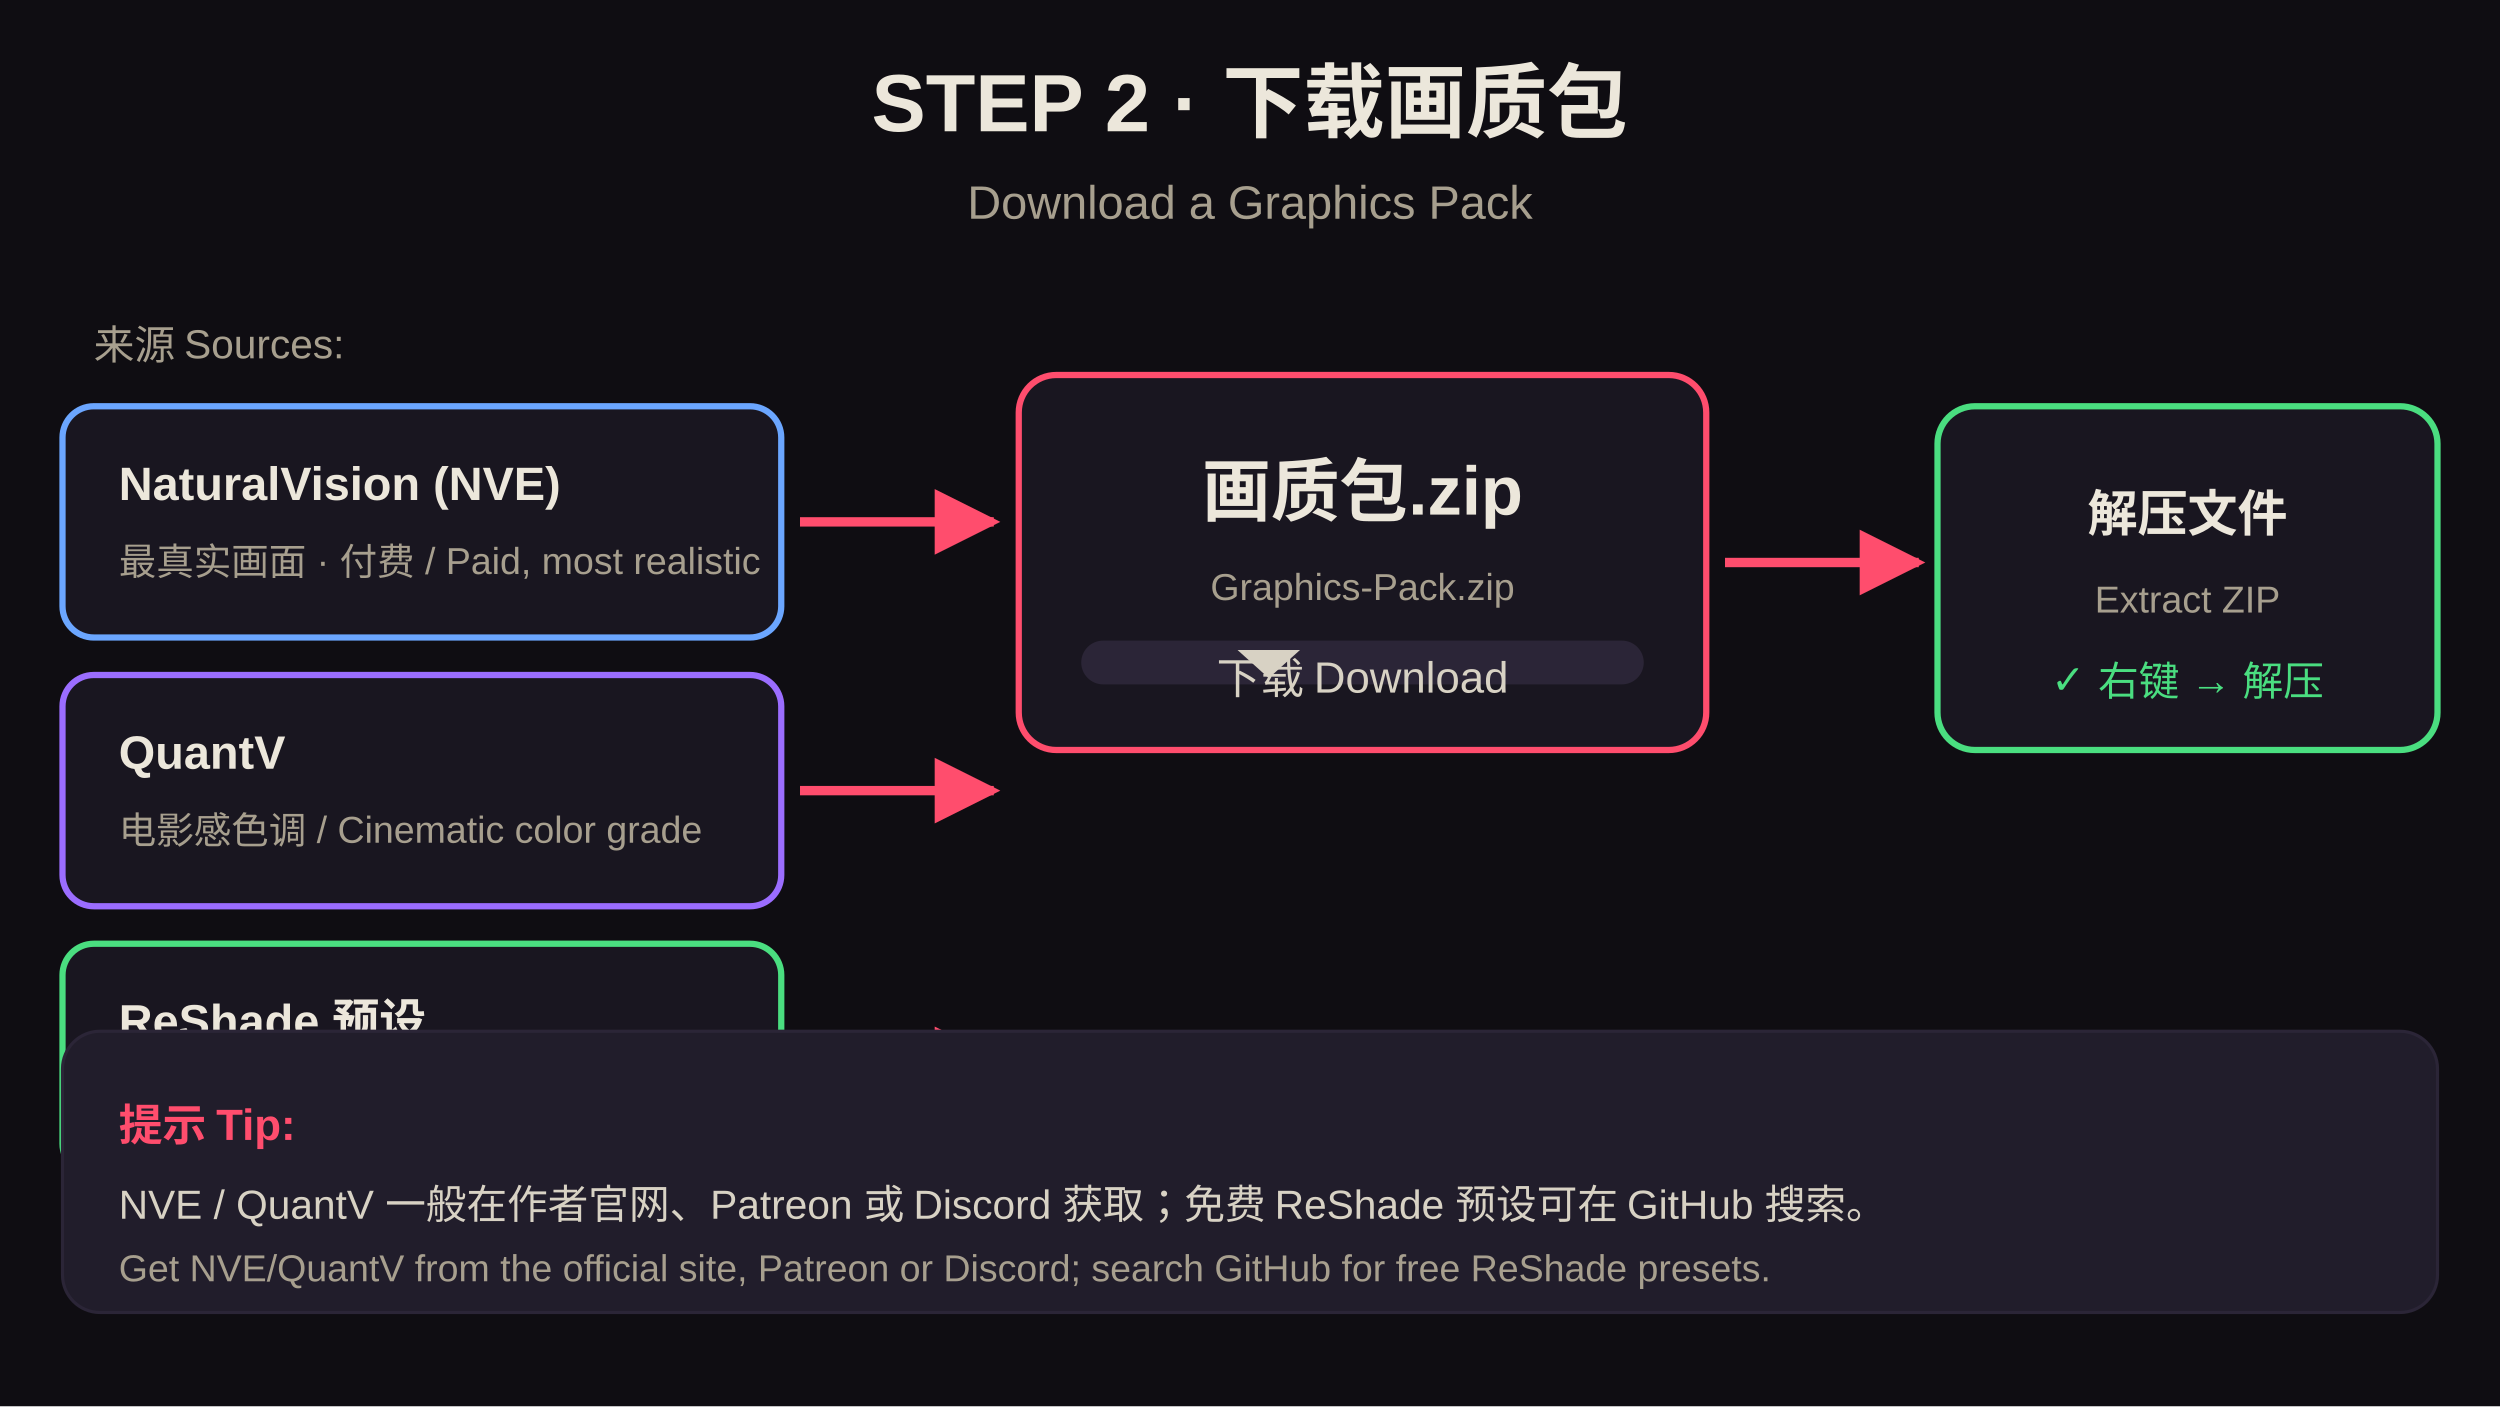
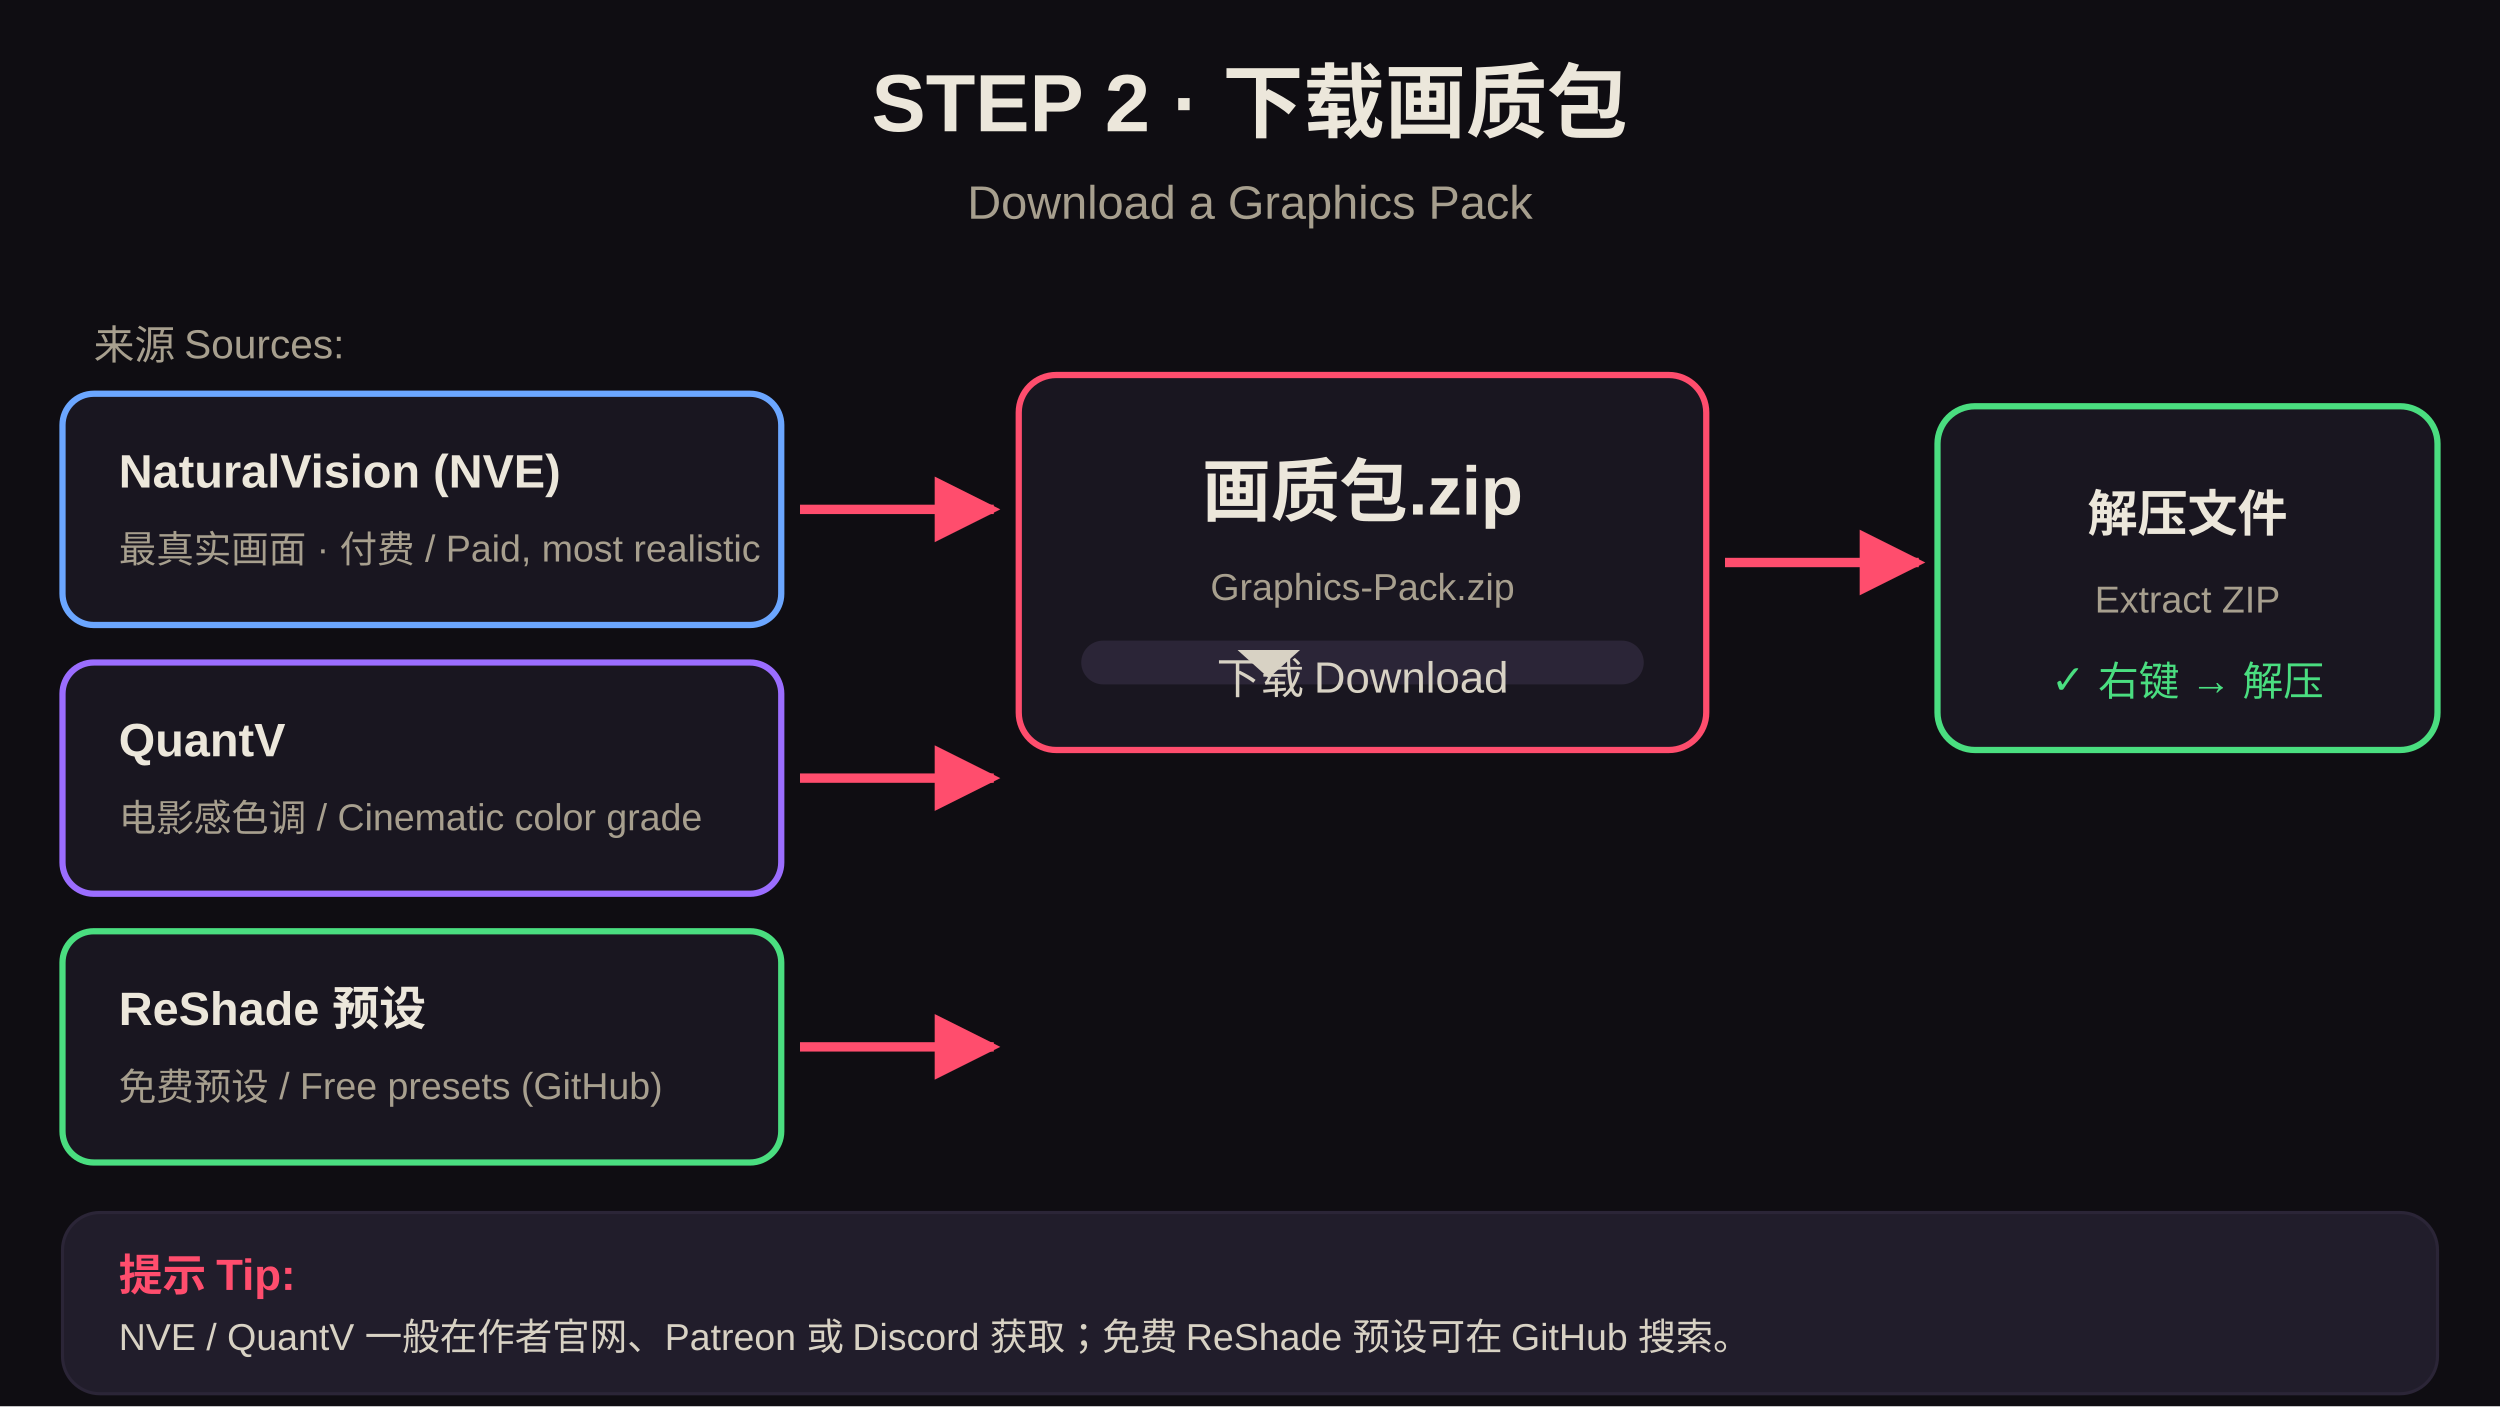
<svg xmlns="http://www.w3.org/2000/svg" width="800" height="450" viewBox="0 0 800 450" font-family="'Microsoft YaHei','Segoe UI',Arial,sans-serif">
  <rect width="800" height="450" fill="#0f0d12" />
  <text x="400" y="42" text-anchor="middle" font-size="26" font-weight="bold" fill="#ece7db">STEP 2 · 下载画质包</text>
  <text x="400" y="70" text-anchor="middle" font-size="15" fill="#a79f8e">Download a Graphics Pack</text>
  <text x="30" y="115" font-size="13" fill="#a79f8e">来源 Sources:</text>
-   <rect x="20" y="130" width="230" height="74" rx="10" fill="#191620" stroke="#6ba6ff" stroke-width="2" />
-   <text x="38" y="160" font-size="15" font-weight="bold" fill="#ece7db">NaturalVision (NVE)</text>
-   <text x="38" y="184" font-size="12" fill="#a79f8e">最真实画面 · 付费 / Paid, most realistic</text>
-   <rect x="20" y="216" width="230" height="74" rx="10" fill="#191620" stroke="#9b6dff" stroke-width="2" />
-   <text x="38" y="246" font-size="15" font-weight="bold" fill="#ece7db">QuantV</text>
-   <text x="38" y="270" font-size="12" fill="#a79f8e">电影感色调 / Cinematic color grade</text>
-   <rect x="20" y="302" width="230" height="74" rx="10" fill="#191620" stroke="#4ade80" stroke-width="2" />
-   <text x="38" y="332" font-size="15" font-weight="bold" fill="#ece7db">ReShade 预设</text>
-   <text x="38" y="356" font-size="12" fill="#a79f8e">免费预设 / Free presets (GitHub)</text>
-   <path d="M 256 167 L 318 167" stroke="#ff4d6d" stroke-width="3" marker-end="url(#ar)" />
-   <path d="M 256 253 L 318 253" stroke="#ff4d6d" stroke-width="3" marker-end="url(#ar)" />
-   <path d="M 256 339 L 318 339" stroke="#ff4d6d" stroke-width="3" marker-end="url(#ar)" />
+   <rect x="20" y="126" width="230" height="74" rx="10" fill="#191620" stroke="#6ba6ff" stroke-width="2" />
+   <text x="38" y="156" font-size="15" font-weight="bold" fill="#ece7db">NaturalVision (NVE)</text>
+   <text x="38" y="180" font-size="12" fill="#a79f8e">最真实画面 · 付费 / Paid, most realistic</text>
+   <rect x="20" y="212" width="230" height="74" rx="10" fill="#191620" stroke="#9b6dff" stroke-width="2" />
+   <text x="38" y="242" font-size="15" font-weight="bold" fill="#ece7db">QuantV</text>
+   <text x="38" y="266" font-size="12" fill="#a79f8e">电影感色调 / Cinematic color grade</text>
+   <rect x="20" y="298" width="230" height="74" rx="10" fill="#191620" stroke="#4ade80" stroke-width="2" />
+   <text x="38" y="328" font-size="15" font-weight="bold" fill="#ece7db">ReShade 预设</text>
+   <text x="38" y="352" font-size="12" fill="#a79f8e">免费预设 / Free presets (GitHub)</text>
+   <path d="M 256 163 L 318 163" stroke="#ff4d6d" stroke-width="3" marker-end="url(#ar)" />
+   <path d="M 256 249 L 318 249" stroke="#ff4d6d" stroke-width="3" marker-end="url(#ar)" />
+   <path d="M 256 335 L 318 335" stroke="#ff4d6d" stroke-width="3" marker-end="url(#ar)" />
  <rect x="326" y="120" width="220" height="120" rx="12" fill="#191620" stroke="#ff4d6d" stroke-width="2" />
  <text x="436" y="165" text-anchor="middle" font-size="22" font-weight="bold" fill="#ece7db">画质包.zip</text>
  <text x="436" y="192" text-anchor="middle" font-size="12" fill="#a79f8e">Graphics-Pack.zip</text>
  <rect x="346" y="205" width="180" height="14" rx="7" fill="#2b2537" />
  <path d="M 396 208 L 416 208 L 406 217 z" fill="#d8d2c4" />
  <text x="436" y="222" text-anchor="middle" font-size="14" fill="#d8d2c4">下载 Download</text>
  <path d="M 552 180 L 614 180" stroke="#ff4d6d" stroke-width="3" marker-end="url(#ar)" />
  <rect x="620" y="130" width="160" height="110" rx="12" fill="#191620" stroke="#4ade80" stroke-width="2" />
  <text x="700" y="170" text-anchor="middle" font-size="16" font-weight="bold" fill="#ece7db">解压文件</text>
  <text x="700" y="196" text-anchor="middle" font-size="12" fill="#a79f8e">Extract ZIP</text>
  <text x="700" y="222" text-anchor="middle" font-size="13" fill="#4ade80">✓ 右键 → 解压</text>
-   <rect x="20" y="330" width="760" height="90" rx="12" fill="#211d2b" stroke="#2b2537" />
-   <text x="38" y="365" font-size="14" fill="#ff4d6d" font-weight="bold">提示 Tip:</text>
-   <text x="38" y="390" font-size="13" fill="#d8d2c4">NVE / QuantV 一般在作者官网、Patreon 或 Discord 获取；免费 ReShade 预设可在 GitHub 搜索。</text>
-   <text x="38" y="410" font-size="12" fill="#a79f8e">Get NVE/QuantV from the official site, Patreon or Discord; search GitHub for free ReShade presets.</text>
+   <rect x="20" y="388" width="760" height="58" rx="12" fill="#211d2b" stroke="#2b2537" />
+   <text x="38" y="413" font-size="14" fill="#ff4d6d" font-weight="bold">提示 Tip:</text>
+   <text x="38" y="432" font-size="12" fill="#d8d2c4">NVE / QuantV 一般在作者官网、Patreon 或 Discord 获取；免费 ReShade 预设可在 GitHub 搜索。</text>
  <defs>
    <marker id="ar" viewBox="0 0 10 10" refX="9" refY="5" markerWidth="7" markerHeight="7" orient="auto-start-reverse">
      <path d="M 0 0 L 10 5 L 0 10 z" fill="#ff4d6d" />
    </marker>
  </defs>
</svg>
